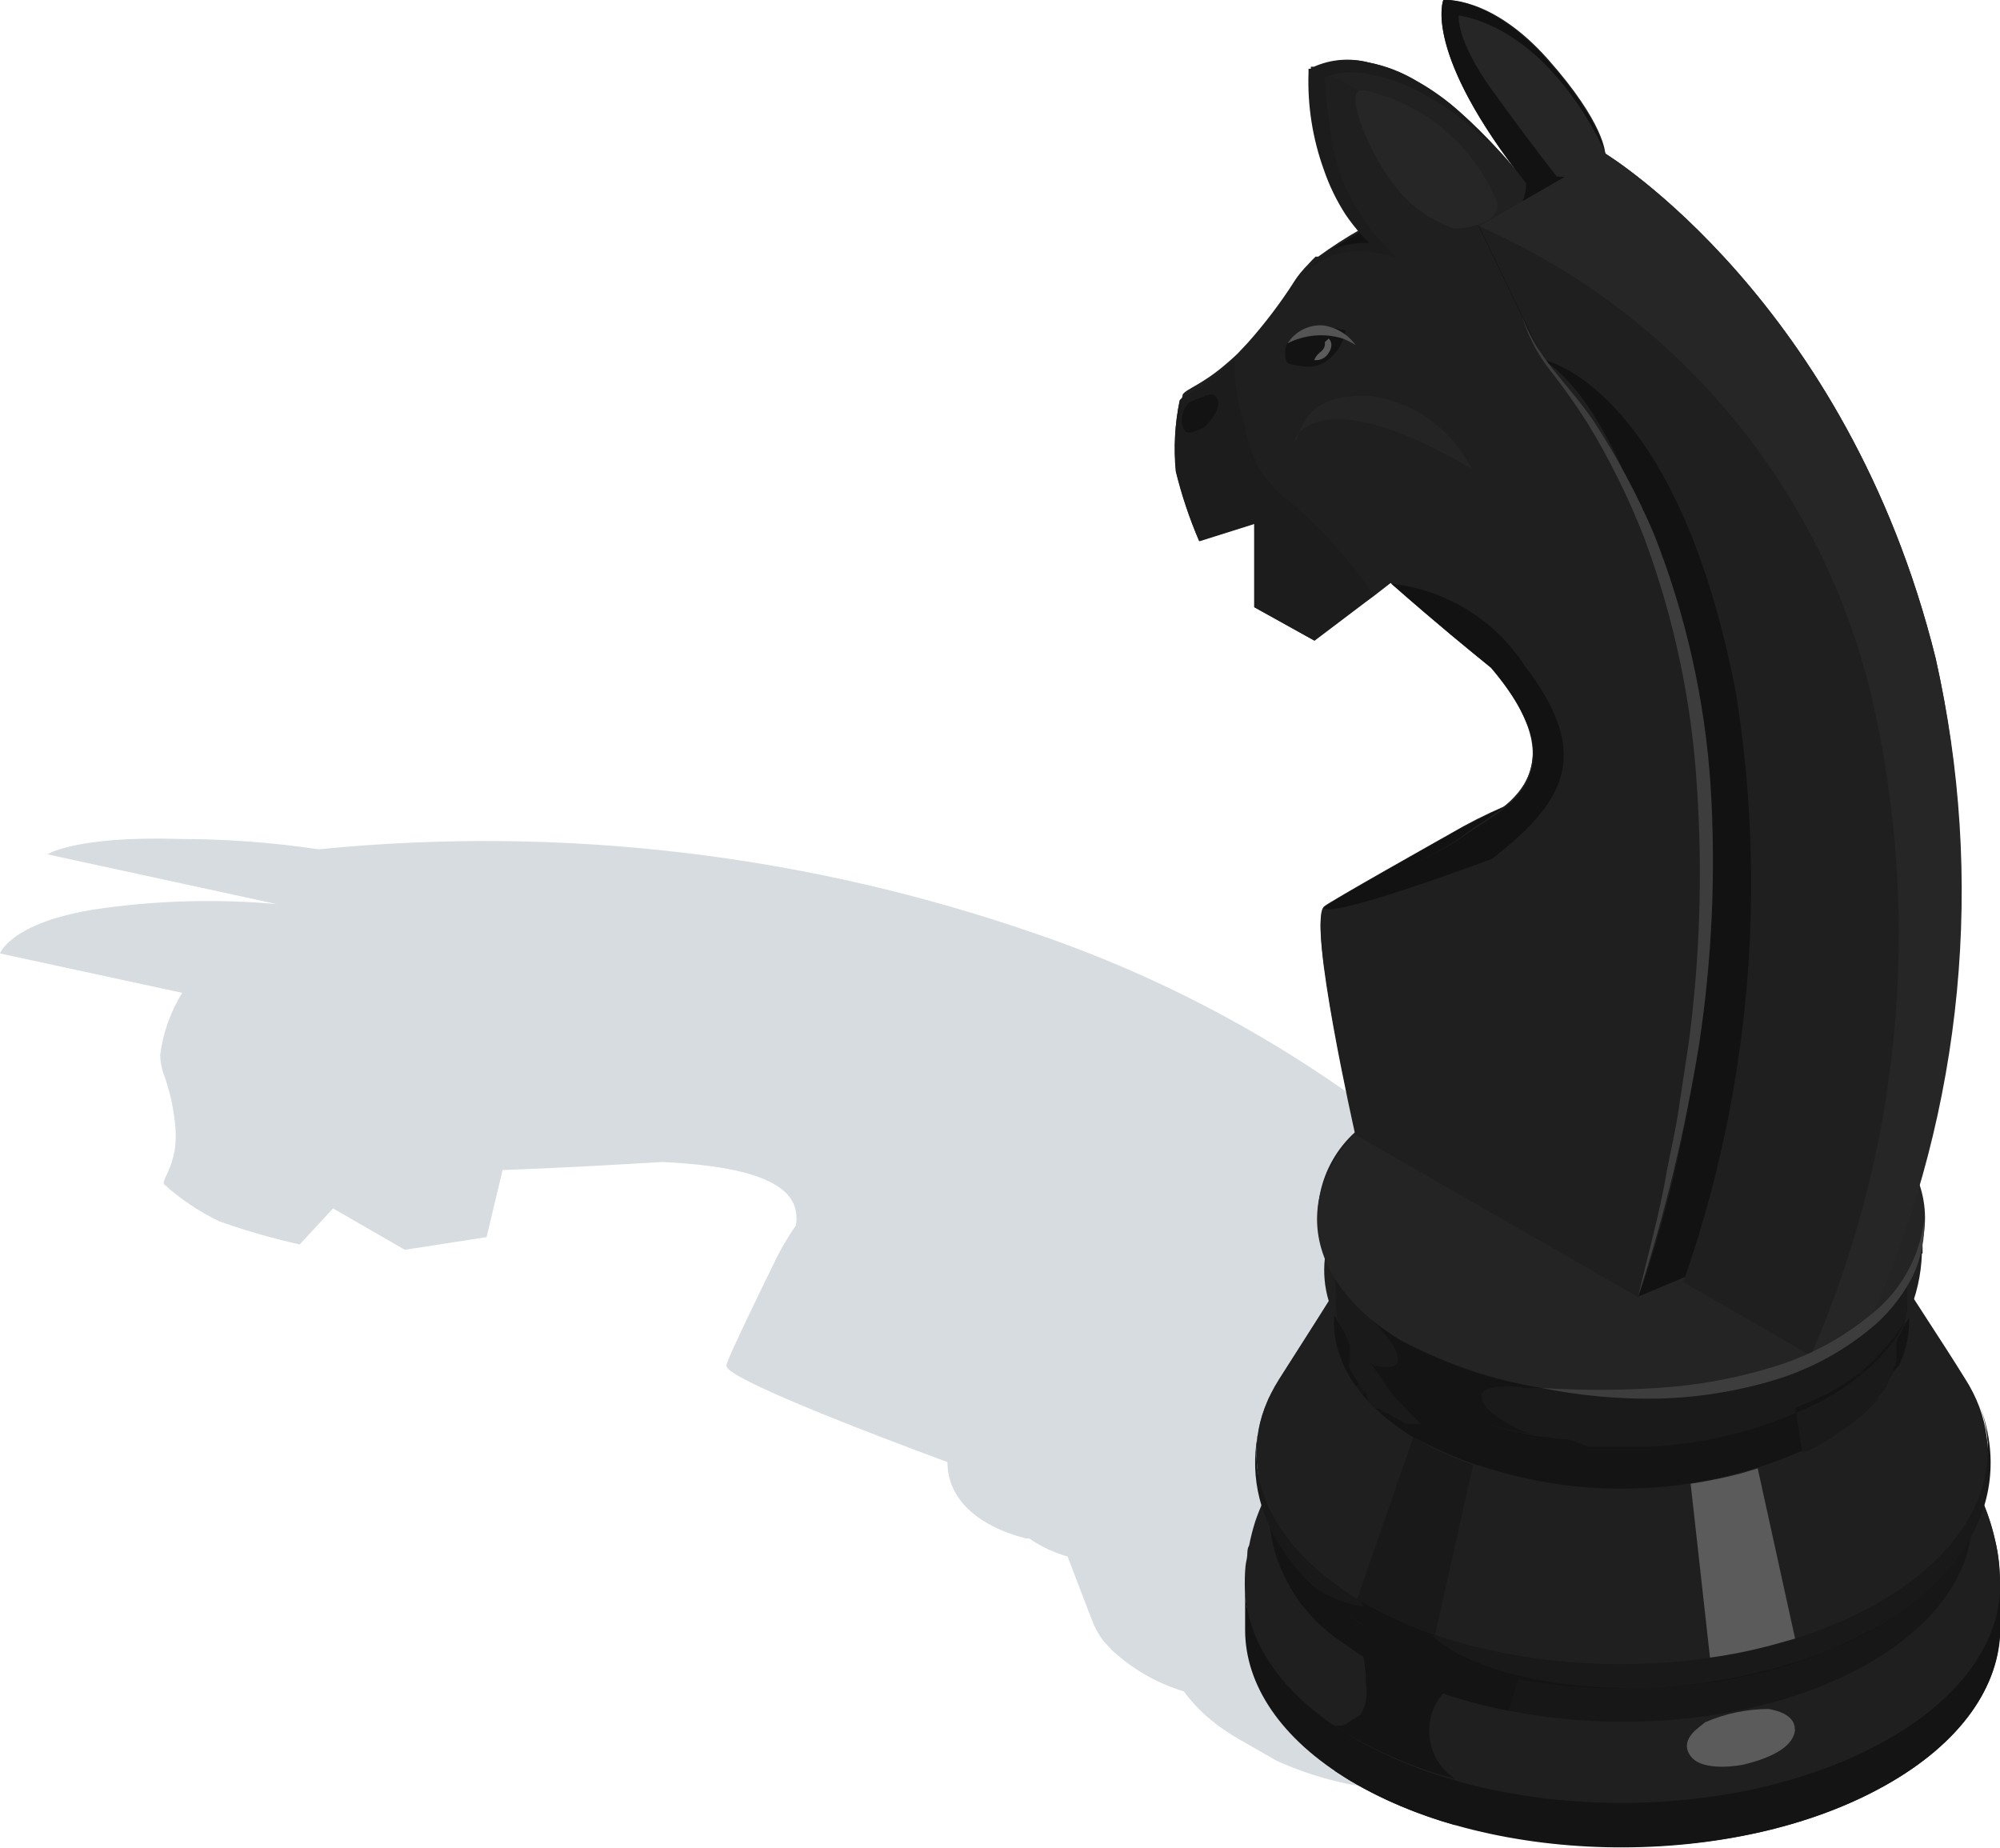
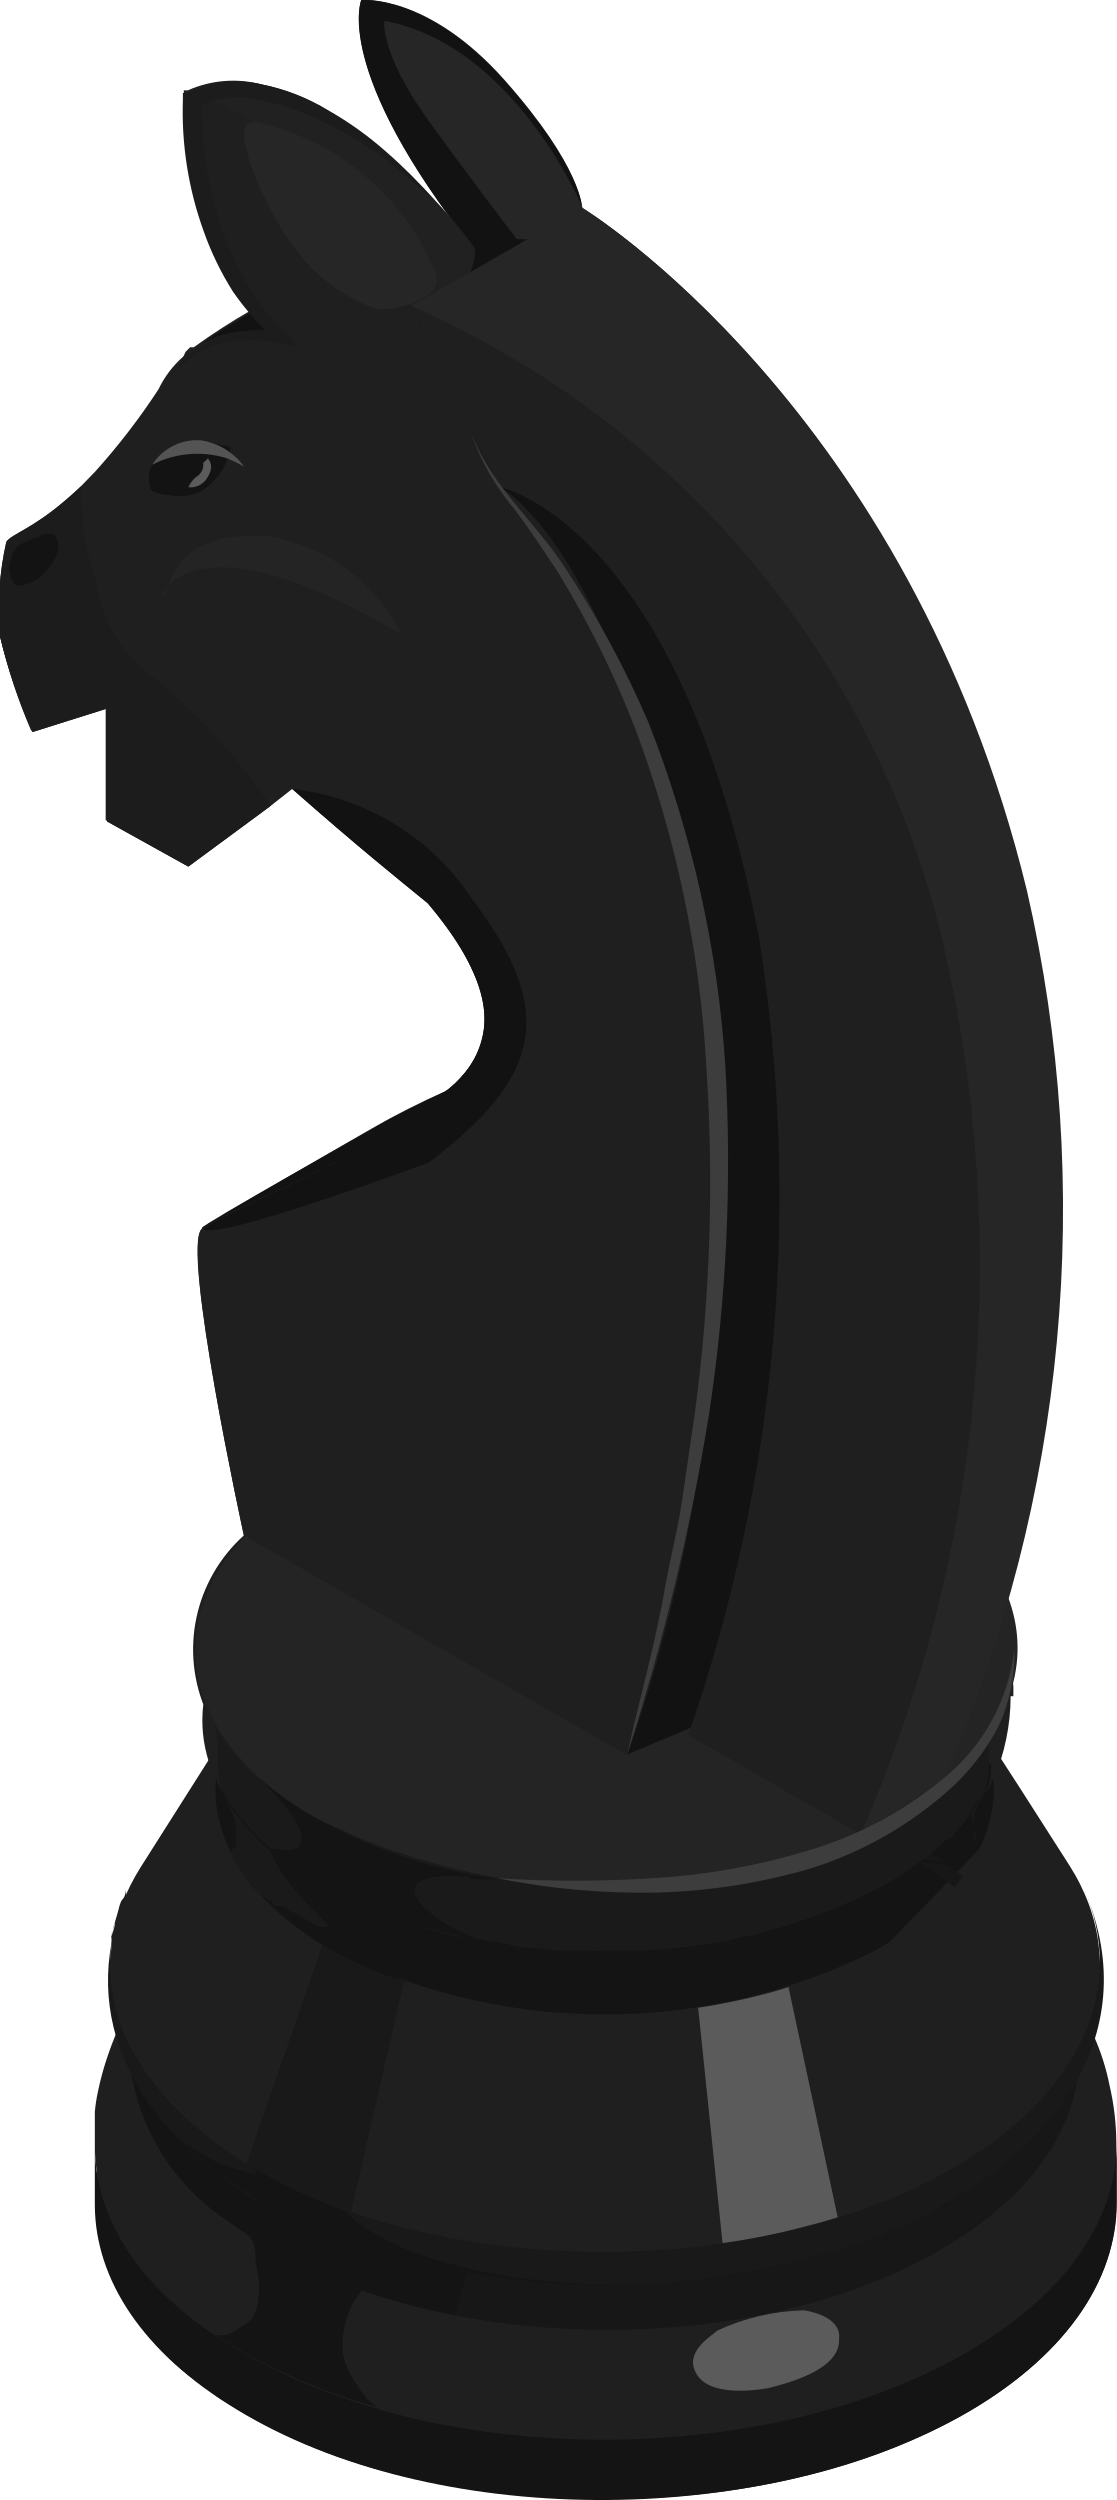
- <svg xmlns="http://www.w3.org/2000/svg" viewBox="0 0 59.93 55.36">
+ <svg xmlns="http://www.w3.org/2000/svg" viewBox="0 0 24.72 55.36">
  <defs>
-     <style>.cls-1{isolation:isolate;}.cls-2{fill:#d7dce0;mix-blend-mode:multiply;}.cls-3{fill:#1f1f1f;}.cls-4{fill:#242424;}.cls-5{fill:#2c2c2c;}.cls-6{fill:#141414;}.cls-7{fill:#171717;}.cls-8{fill:#1a1a1a;}.cls-9{fill:#191919;}.cls-10{fill:#5b5b5b;}.cls-11{fill:#121212;}.cls-12{fill:#212121;}.cls-13{fill:#262626;}.cls-14{fill:#131313;}.cls-15{fill:#545454;}.cls-16{fill:#3d3d3d;}.cls-17{fill:#1c1c1c;}</style>
+     <style>.cls-1{fill:#1f1f1f;}.cls-2{fill:#242424;}.cls-3{fill:#2c2c2c;}.cls-4{fill:#141414;}.cls-5{fill:#171717;}.cls-6{fill:#1a1a1a;}.cls-7{fill:#191919;}.cls-8{fill:#5b5b5b;}.cls-9{fill:#121212;}.cls-10{fill:#212121;}.cls-11{fill:#262626;}.cls-12{fill:#131313;}.cls-13{fill:#545454;}.cls-14{fill:#3d3d3d;}.cls-15{fill:#1c1c1c;}</style>
  </defs>
-   <g class="cls-1">
-     <g id="Capa_2" data-name="Capa 2">
-       <g id="layer">
-         <path class="cls-2" d="M57.4,45.35a9.42,9.42,0,0,0-1.65-1.92l-.83-.81-4.8-4.68a2.35,2.35,0,0,0-.53-.41c-1.42-.71-3.39-.56-4.87-1.27-1.19-.57-2.2-1.9-3.24-2.71A36.86,36.86,0,0,0,31.1,28,50.34,50.34,0,0,0,9.55,25.45a28.41,28.41,0,0,0-4.13-.31c-3.15-.1-4,.46-4,.46l6.87,1.49a23.26,23.26,0,0,0-5.1.11C.34,27.57,0,28.57,0,28.57l5.46,1.18a4.67,4.67,0,0,0-.66,1.86,1.78,1.78,0,0,0,.09.53,6.29,6.29,0,0,1,.36,1.57,3.33,3.33,0,0,1,0,.64v0c-.09.7-.39,1-.34,1.13s0,0,0,0A6.89,6.89,0,0,0,6.58,36.6a20.91,20.91,0,0,0,2.4.69l1-1.08,2.15,1.24,2.45-.38.32-1.34.16-.67c2.4-.09,3.68-.18,4.79-.24,3.67.17,4.12,1.08,4,1.9a7.83,7.83,0,0,0-.69,1.2s-1.45,2.94-1.39,3c-.12.43,6.62,2.89,6.62,2.89h0c0,1.1.89,1.91,2.35,2.29h0l.05,0s0,0,.05,0a3.85,3.85,0,0,0,1.15.54c.25.65.49,1.29.74,1.93a2.14,2.14,0,0,0,.2.4v0a1.44,1.44,0,0,0,.18.25l0,0,.22.24h0l.14.12a5.42,5.42,0,0,0,2,1.1c.08.1.15.2.26.32a4.73,4.73,0,0,0,.45.45l.32.26c.17.12.41.28.6.39l1.15.66a10.22,10.22,0,0,0,5.95.76h.08l.41,0,.17,0,.55-.08.08,0,.45-.08.14,0,.4-.08.16,0,.37-.09.17,0,.38-.1.15,0,.49-.14h0l.48-.15a24.13,24.13,0,0,0,6.26-3C56.64,48.47,58.66,47.5,57.4,45.35Z" />
-         <path class="cls-3" d="M56.45,53.52c2.32-1.29,3.48-3,3.48-4.74V47.44a5.18,5.18,0,0,0-.14-1.26,6.55,6.55,0,0,0-.35-1.1,4.53,4.53,0,0,0,0-2.37s0,.09,0,.14a4.21,4.21,0,0,0-.12-.48s0,.07,0,.11l-.06-.2c0-.08-.06-.17-.1-.26a2.34,2.34,0,0,0-.09-.24,1.72,1.72,0,0,1,.07.21,4.16,4.16,0,0,0-.35-.7c-.36-.58-.73-1.15-1.1-1.72l-.41-.65a5.27,5.27,0,0,0,.23-1.36V37.4a2.11,2.11,0,0,0,0-.25,3,3,0,0,0-.09-1.62A31.26,31.26,0,0,0,58,19.72C55.34,9,48.1,4.6,48.1,4.6s0-.89-1.71-2.82S43.25,0,43.25,0s-.6,1.45,2.18,5.11a8.88,8.88,0,0,0-.6-.68l0,0-.19-.19c-.06-.06-.11-.12-.18-.18a9.9,9.9,0,0,0-.73-.72,7.16,7.16,0,0,0-1.27-.91A4.47,4.47,0,0,0,41,1.87,2.47,2.47,0,0,0,39.37,2l-.09,0v.11a7.78,7.78,0,0,0,.46,2.92,6.14,6.14,0,0,0,.65,1.34,3.66,3.66,0,0,0,.38.5,13.07,13.07,0,0,0-1.27.82l-.08,0-.1.1,0,0-.13.14a3.52,3.52,0,0,0-.43.54,14.87,14.87,0,0,1-1.36,1.79h0l-.31.33h0c-.11.11-.22.2-.32.29l0,0h0c-.76.66-1.21.76-1.33.94l0,0a7.06,7.06,0,0,0-.12,2.06,13.31,13.31,0,0,0,.7,2.09l1.65-.52v2.5l1.8,1L40.9,18l.27-.2.49-.38c1.15,1,1.9,1.63,2.51,2.13l.5.4a6.08,6.08,0,0,1,1.09,1.75,2,2,0,0,1-.7,2.47,14.52,14.52,0,0,0-1.6.81s-3.72,2.09-3.78,2.18h0c-.51.37.93,6.76.93,6.76h0a3.4,3.4,0,0,0-.82,3.93,1.89,1.89,0,0,1-.09-.21.18.18,0,0,1,0,.06A3.2,3.2,0,0,0,39.82,39h0l-1.5,2.36A6.77,6.77,0,0,0,38,42s0-.11.06-.16S38,42,38,42s-.09.24-.13.36a2.19,2.19,0,0,0-.1.34,1.27,1.27,0,0,1,.06-.18c0,.1-.06.21-.08.31s0-.09,0-.13,0,.16,0,.23,0,.12,0,.18a4.47,4.47,0,0,0,.12,2l-.19.5a6.62,6.62,0,0,0-.18.71c0,.14-.06.32-.08.45s0,.52-.05.75v1.33A5.27,5.27,0,0,0,40,53v0l.47.3a12.46,12.46,0,0,0,1.64.8c.19.08.39.14.58.21s.6.23.92.32v0C47.74,55.85,52.91,55.5,56.45,53.52Z" />
-         <path class="cls-4" d="M52.82,46.88a11.94,11.94,0,0,0,1.94-1,5.29,5.29,0,0,0,1.65-1.41H55Z" />
-         <path class="cls-5" d="M54.79,40.64l-.13-.1h0Z" />
-         <path class="cls-4" d="M54.34,45.73l-1.52,1.15-1.8-1V43.34l-1.65.53a13.31,13.31,0,0,1-.7-2.09,7,7,0,0,1,.12-2.06l0,0a8.65,8.65,0,0,1,2-1.59h0a6.36,6.36,0,0,1-.64.63l0,0h0c-.23.43.29,2,1.5,4.14A6.78,6.78,0,0,0,54.34,45.73Z" />
-         <path class="cls-6" d="M39.69,41.64,39.82,39,43,41.16l14.2-2.1.35,1.18s-5.1,5.44-5.59,5.45-6.16-.12-7-.2S39.69,41.64,39.69,41.64Z" />
-         <path class="cls-3" d="M37.3,47.51c0-.23,0-.53.05-.75s0-.31.08-.45a6.62,6.62,0,0,1,.18-.71c.08-.24.16-.42.24-.62a8.13,8.13,0,0,1,1.44-2.26c-2,2.25-1.44,5.07,1.75,7,4,2.42,10.65,2.48,14.83.15C59.31,47.94,60,45,57.92,42.67h0a9.21,9.21,0,0,1,.79,1,7.22,7.22,0,0,1,.64,1.18,6.58,6.58,0,0,1,.43,1.29,5.18,5.18,0,0,1,.14,1.26c0,1.73-1.16,3.45-3.48,4.74-4.5,2.52-11.66,2.45-16-.16C38.35,50.76,37.31,49.13,37.3,47.51Z" />
-         <path class="cls-7" d="M56.18,41.27l-.7-.12A14.85,14.85,0,0,0,42,41c-3.8,2.12-3.92,5.61-.28,7.8A14.85,14.85,0,0,0,55.2,49c3.79-2.12,3.92-5.61.28-7.8l.7.12c4,2.42,3.87,6.26-.31,8.59S45.05,52.13,41,49.71s-3.87-6.26.31-8.59S52.17,38.86,56.18,41.27Z" />
-         <path class="cls-6" d="M41.74,48.81l-.22-.13L41,48.34a4.36,4.36,0,0,1-1.94-3.09l-1,.54a4.85,4.85,0,0,0,2.14,3.41l.53.37.24.14a13.14,13.14,0,0,0,4.24,1.55l.3-1A11.86,11.86,0,0,1,41.74,48.81Z" />
-         <path class="cls-3" d="M38.32,41.34c.73-1.14,1.46-2.29,2.18-3.44-1.1,1.74-.48,3.76,1.87,5.18a13.43,13.43,0,0,0,12.19.13c2.55-1.43,3.27-3.55,2.11-5.35,0,.06.08.12.11.17l.44.69.55.85c.37.57.74,1.14,1.1,1.72,1.48,2.29.57,5-2.68,6.79-4.37,2.44-11.3,2.37-15.49-.15C37.7,46.12,36.92,43.55,38.32,41.34Z" />
-         <path class="cls-3" d="M40,39.46c-.05-.1-.09-.2-.13-.3l0-.1a3,3,0,0,1-.15-1.3c0-.07,0-.08,0-.12s.08.21.12.31c.21.36,0,1.06.21,1.51Z" />
-         <path class="cls-3" d="M57.59,37.56a5,5,0,0,1-.42,1.85c.2-.43,0-1.1.17-1.47l.15-.36a2.32,2.32,0,0,0,.12-.68,1.87,1.87,0,0,0,0,.45v.21Z" />
-         <path class="cls-8" d="M56.83,40.79a.61.61,0,0,1,0-.12.14.14,0,0,0,0-.06v0a1.22,1.22,0,0,1,0-.27v0a.64.64,0,0,1,0-.07v0l0-.08c.05-.1.13-.25.27-.54l0,0v0h0l0-.08-.12.23c-.06.11-.13.21-.2.32l-.07.1-.17.22-.1.11-.18.2-.12.11c-.06.07-.14.13-.21.2a7.63,7.63,0,0,1-1.25.87,12.67,12.67,0,0,1-5.27,1.42H48l-.35,0H47.6L47,43.13l-.16,0-.6-.08-.11,0-.59-.11-.15,0-.56-.14-.17,0-.48-.15-.07,0-.1,0-.53-.2-.06,0-.08,0-.45-.2-.13-.07h0c-.18-.09-.35-.19-.52-.29a3.28,3.28,0,0,1-.31-.2l0,0-.05,0-.2-.15h0a.27.27,0,0,1-.08-.07,1.84,1.84,0,0,1-.22-.17l0,0L41,40.73l-.06-.06-.16-.17-.07-.07-.15-.18-.05-.06a4.11,4.11,0,0,1-.34-.51,1.51,1.51,0,0,1-.11-.22l.06.13v0a4.15,4.15,0,0,1,.33.74s0,.06,0,.1v0a.62.62,0,0,1,0,.13.45.45,0,0,1,0,.16s0,0,0,.05h0l0,.06a.41.41,0,0,1-.05.09c.05.11.12.22.18.33h0a3.9,3.9,0,0,0,.36.5l0,0h0L41,42l0,0,0,0,0,0,.1.1.06,0,0,.05h0l0,0,0,0,.07.06,0,0,0,0,.07,0,0,0,0,0,.05,0,0,0,.06.05.13.09.05,0,0,0,0,0,0,0h0l.23.14.32.18h0l0,0h0l0,0h.06l.07,0,.06,0,0,0,0,0,.05,0,0,0h0l.06,0,.05,0,0,0,0,0h0l.08,0,0,0h.05l.07,0,.05,0h0l0,0,.05,0,.08,0H44l0,0,.06,0h0l.07,0,.06,0h.09l.09,0h.12l.07,0,.11,0,.07,0,.05,0h.13l.09,0h.09l.07,0h.1l.1,0,.09,0h.35l.1,0H46l.09,0,.16,0h.2l.12,0,.13,0h3l.37,0h.08l.15,0,.38,0h.07a13.84,13.84,0,0,0,1.48-.31h0l.06,0,.54-.16.06,0h0l.1,0,.25-.1.13,0,.07,0,.07,0h0l.12,0,.14-.06L54,43.5l.06,0,.07,0,0,0h0l0,0,.36-.18L55,43h0l.07-.05.29-.2.12-.09a1.73,1.73,0,0,0,.21-.17l.13-.1.17-.16,0,0h0l0,0,.08-.09.14-.14.06-.07,0-.07a1,1,0,0,0,.13-.16l.06-.08,0,0,.12-.19v0h0l0,0v0l0,0,0,0c0-.08.09-.17.13-.25a.13.13,0,0,0,0-.07v0Z" />
-         <path class="cls-3" d="M40.13,39.68a1.51,1.51,0,0,1-.11-.22l0-.06a1.47,1.47,0,0,1,0-.62,1.16,1.16,0,0,0,0-.61l0,.06c.17.47,0,1,.17,1.45Z" />
-         <path class="cls-3" d="M39.93,38.17a1.05,1.05,0,0,1,0,.61,1.18,1.18,0,0,0,.05.68c-.22-.45,0-1.15-.21-1.51l.12.22Z" />
-         <path class="cls-3" d="M40,39.46c-.22-.45,0-1.15-.21-1.51l.12.22,0,0c.13.41-.13.84.07,1.24Z" />
-         <path class="cls-3" d="M57.17,39.41a1.31,1.31,0,0,0,0-.68,1.29,1.29,0,0,1,0-.61,2.39,2.39,0,0,0,.12-.22c-.2.36,0,1.06-.19,1.51Z" />
-         <path class="cls-3" d="M57.05,39.64c.21-.45,0-1.16.19-1.52l0,.05c-.12.41.14.84,0,1.24l-.12.23Z" />
-         <path class="cls-6" d="M37.31,48.84V47.51c0,1.62,1.05,3.25,3.15,4.51,4.33,2.61,11.49,2.68,16,.16,2.32-1.29,3.49-3,3.48-4.74v1.34c0,1.72-1.16,3.45-3.48,4.74-4.51,2.51-11.67,2.44-16-.16C38.36,52.1,37.31,50.47,37.31,48.84Z" />
-         <path class="cls-9" d="M40.86,48.71C38,46.9,36.92,44.4,38.05,41.84c-1,2.09-.13,4.42,2.65,6.09,4.19,2.52,11.12,2.59,15.49.15,3-1.68,4-4.12,3-6.3,1.38,3.1-.4,6.09-4.65,7.8a17.4,17.4,0,0,1-11.76,0,11.93,11.93,0,0,1-1.88-.9Z" />
-         <path class="cls-8" d="M40.13,39.68c-.21-.44,0-1.15-.2-1.51a5.71,5.71,0,0,0,2.09,2,14.18,14.18,0,0,0,12.86.13,5.82,5.82,0,0,0,2.36-2.19c-.19.36,0,1.07-.19,1.52a5.78,5.78,0,0,1-2.3,2.13,13.84,13.84,0,0,1-12.58-.13A5.44,5.44,0,0,1,40.13,39.68Z" />
-         <path class="cls-6" d="M40.45,52a5,5,0,0,1-.45-.29l.21,0a.63.63,0,0,0,.23-.12c.1-.09.24-.12.33-.22a1.24,1.24,0,0,0,.15-.35,1.81,1.81,0,0,0,0-.66,1.19,1.19,0,0,0,0-.26v0c-.05-.2,0-.43-.15-.59l.31.19a11.7,11.7,0,0,0,2.32,1s-.08,0-.12,0a1.72,1.72,0,0,0,.09,2.42l.23.19A13.19,13.19,0,0,1,40.45,52Z" />
-         <path class="cls-10" d="M53.79,51.83q-.07.69-1.56,1.05s-1.22.25-1.58-.27.34-.89.44-1A4.79,4.79,0,0,1,53,51.21c.74.13.79.48.78.62Z" />
-         <path class="cls-9" d="M40.67,47.91l1.68-4.84h0a10.11,10.11,0,0,0,1.79.83L43,49a12.18,12.18,0,0,1-2.28-1l0,0Z" />
-         <path class="cls-10" d="M52.67,44l-.5.15a14.41,14.41,0,0,1-1.51.31l.58,5.21a15,15,0,0,0,1.91-.39l.64-.18Z" />
-         <path class="cls-6" d="M46.25,43.31c0,.08-.41.21-1.22.22L44,43.59s0,.07,0,.09.22.18.32.24l0,0a9.6,9.6,0,0,1-1.92-.87l-.24-.15.27.07c.27.12.27.12.46.1-.39-.58-1-1-1.36-1.56s-.32-.56-.31-.6a6.31,6.31,0,0,0,1,.7A10.91,10.91,0,0,0,45.89,43l.17.09s.22.13.19.23Z" />
-         <path class="cls-6" d="M40,53.06V51.72l.47.3a12.77,12.77,0,0,0,3.13,1.33v1.34a13.42,13.42,0,0,1-3.14-1.33l-.47-.3Z" />
-         <path class="cls-6" d="M56,48.87a11.93,11.93,0,0,1-1.53.71,17.43,17.43,0,0,1-11.75,0l-.62-.25a12,12,0,0,1-1.26-.65l-.48-.31a8.37,8.37,0,0,1-.89-.7l-.32-.31L39,47.25l.06.06a3.66,3.66,0,0,0,1.8.84L40.8,48A12.9,12.9,0,0,0,43,49l-.09,0c1.76,1.75,8.87,2.69,14-.63l-.49.31-.33.2Z" />
-         <path class="cls-6" d="M45.62,41.56c-1.16-.09-1.51.15-1,.7a3.51,3.51,0,0,0,1.31.72,10.91,10.91,0,0,1-3.72-1.34,6.31,6.31,0,0,1-1-.7l.07,0c.93.17.57-.48.37-.77a9.09,9.09,0,0,0-.74-.84,7.24,7.24,0,0,0,1.12.83,11.57,11.57,0,0,0,4.23,1.43l-.62,0Z" />
-         <path class="cls-4" d="M55.15,32.85h0c3.48,2.1,3.36,5.43-.27,7.46A14.18,14.18,0,0,1,42,40.18c-3.48-2.1-3.36-5.43.26-7.46a14.2,14.2,0,0,1,12.87.13Z" />
-         <path class="cls-11" d="M52.87,36.69a36.12,36.12,0,0,0,1.57-17.64C52.73,9.85,50,8.62,50,8.62l-1.93-4s0-.89-1.71-2.82S43.25,0,43.25,0s-.65,1.54,2.48,5.5a2.24,2.24,0,0,0-2.14-.12c-.37.19-4,2.11-4.39,2.65-.59.92-.44,1.14-.12,1.11a.31.31,0,0,0-.23.18c-.14.34.47,1.59.52,2.14a13.31,13.31,0,0,0,.7,2.09l1.29-.08V16l2,2,2-2c1.48,1.3,2.33,1.22,3,1.8,2.83,3.37.15,4.32-.78,5S44,24.65,43.46,25c0,0-3.78,2.12-3.78,2.19.28,1.47,9.41,11.66,9.41,11.66l1.37-.57ZM40,8.82a1.36,1.36,0,0,1-.66.25C39.78,8.94,40.24,8.65,40,8.82Z" />
-         <path class="cls-12" d="M39.47,2.18s1.19-.8,3.2.47A11.19,11.19,0,0,1,45.73,5.5a1.27,1.27,0,0,1-1.41,1.28C42.85,6.83,39.47,2.18,39.47,2.18Z" />
-         <path class="cls-3" d="M49.09,38.87,40.61,34s-1.44-6.39-.93-6.76S43,25.72,43.89,25s3.62-1.66.78-5c-.71-.58-1.53-1.24-3-2.53l-.49.38-.27.2-1.52,1.15-1.8-1v-2.5l-1.65.52a13.31,13.31,0,0,1-.7-2.09A7.06,7.06,0,0,1,35.35,12l0,0c.12-.18.57-.28,1.33-.94h0l0,0c.1-.09.21-.18.32-.29h0l.31-.33h0a14.87,14.87,0,0,0,1.36-1.79,2.27,2.27,0,0,1,3-1.08c-.63-.39-2.1-1.67-2.2-5.36,0,0,1.06-.05,2.78,1.89a14.14,14.14,0,0,1,2.07,2.71l1.93,4S49,12,50.66,21.23A36.12,36.12,0,0,1,49.09,38.87Z" />
-         <path class="cls-11" d="M44.7,25.74s-4.74,1.77-5,1.47c.5-.38,3.28-1.49,4.21-2.19s3.62-1.66.78-5c-.71-.58-1.53-1.24-3-2.53a5.48,5.48,0,0,1,4,2.46C47.54,22.4,47.18,23.84,44.7,25.74Z" />
-         <path class="cls-13" d="M58,19.72C55.34,9,48.1,4.6,48.1,4.6L44.32,6.78a18.39,18.39,0,0,1,9.55,12.79,76.87,76.87,0,0,1,.39,21l1.86-1.19A31.52,31.52,0,0,0,58,19.72Z" />
-         <path class="cls-3" d="M56.09,20.91A20.59,20.59,0,0,0,44.32,6.78l1.93,4s4,.76,5.77,10a36.09,36.09,0,0,1-1.58,17.64l3.82,2.2A31.52,31.52,0,0,0,56.09,20.91Z" />
-         <path class="cls-14" d="M39.8,9.83c-.66.1-1.43.15-1.27.94,0,.15.23.17.55.21a1.06,1.06,0,0,0,.54-.08,1.4,1.4,0,0,0,.7-1l-.52-.11Z" />
-         <path class="cls-10" d="M39.81,10.15l-.11.1v.08c0,.08-.07.18-.16.24a.57.57,0,0,0-.16.22h0a.44.44,0,0,0,.43-.21c.19-.29,0-.44,0-.44Z" />
-         <path class="cls-15" d="M39.64,9.75a1.17,1.17,0,0,0-1.06.54,2.2,2.2,0,0,1,1.64-.15,2,2,0,0,1,.4.2A1.44,1.44,0,0,0,39.64,9.75Z" />
-         <path class="cls-16" d="M57.66,36.52a3.64,3.64,0,0,1-.34,1.71,5,5,0,0,1-1.08,1.42,8.31,8.31,0,0,1-3.09,1.71,13.24,13.24,0,0,1-3.48.55,16.22,16.22,0,0,1-3.48-.32,26.79,26.79,0,0,0,3.47,0A14.83,14.83,0,0,0,53,41a8.44,8.44,0,0,0,3-1.56A4.24,4.24,0,0,0,57.66,36.52Z" />
-         <path class="cls-4" d="M44.1,14.05a4,4,0,0,0-3-2.18C39,11.75,39,13,38.82,13.21S39.2,11.15,44.1,14.05Z" />
-         <path class="cls-17" d="M44.85,4.45c-.4-.33-.79-.66-1.2-1a8.67,8.67,0,0,0-1.3-.79A5,5,0,0,0,41,2.22a2.27,2.27,0,0,0-1.38.13l.09-.15a8.42,8.42,0,0,0,.11,1.4A8.24,8.24,0,0,0,40.09,5a6.18,6.18,0,0,0,.59,1.28,5.74,5.74,0,0,0,.85,1.11l.31.32-.42-.1a2.76,2.76,0,0,0-1.34,0A2.05,2.05,0,0,0,39,8.35a2,2,0,0,1,.45-.55A2,2,0,0,1,40,7.44a2.71,2.71,0,0,1,1.44-.11l-.12.22a5.74,5.74,0,0,1-1-1.12,6.14,6.14,0,0,1-.65-1.34,7.78,7.78,0,0,1-.46-2.92V2.06l.09,0A2.47,2.47,0,0,1,41,1.87a4.47,4.47,0,0,1,1.47.58,7.16,7.16,0,0,1,1.27.91A11.32,11.32,0,0,1,44.85,4.45Z" />
-         <path class="cls-13" d="M44.77,5.86a5.57,5.57,0,0,0-3.88-3.15c-.71-.18.1,1.8.82,2.75a3.83,3.83,0,0,0,1.86,1.39C43.81,6.88,45.28,6.66,44.77,5.86Z" />
-         <path class="cls-13" d="M43.71.46s-.1.71,1,2.24,1.94,2.59,1.94,2.59a3,3,0,0,0,1.09-.12,1.1,1.1,0,0,0,.37-.57S46.61,1,43.71.46Z" />
-         <path class="cls-16" d="M45.59,9.42C46,10.68,47,11.51,47.74,12.6A21.67,21.67,0,0,1,49.56,16a25,25,0,0,1,1.7,7.57,36.53,36.53,0,0,1-.35,7.75,50.87,50.87,0,0,1-1.82,7.52c.29-1.26.65-2.5.86-3.77.12-.63.27-1.25.36-1.89l.29-1.91a38.58,38.58,0,0,0,.25-7.67,25.88,25.88,0,0,0-1.58-7.48,21.56,21.56,0,0,0-1.7-3.44,18.6,18.6,0,0,0-1.11-1.57A4.91,4.91,0,0,1,45.59,9.42Z" />
-         <path class="cls-17" d="M41.17,17.84l-.27.2-1.52,1.15-1.8-1v-2.5l-1.65.52a13.31,13.31,0,0,1-.7-2.09A7.06,7.06,0,0,1,35.35,12l0,0c.12-.18.57-.28,1.33-.94h0l0,0c.1-.09.21-.18.32-.29a5.58,5.58,0,0,0,.32,2.05,3.34,3.34,0,0,0,1.44,2.3A14.33,14.33,0,0,1,41.17,17.84Z" />
-         <path class="cls-14" d="M36.09,11.88a2.65,2.65,0,0,0-.45.18.71.71,0,0,0-.22.44.52.52,0,0,0,.1.43.28.28,0,0,0,.26,0,.78.78,0,0,0,.32-.15c.29-.27.48-.61.38-.82s-.22-.13-.39-.1Z" />
-       </g>
+   <g id="Capa_2" data-name="Capa 2">
+     <g id="layer">
+       <path class="cls-1" d="M21.24,53.52c2.32-1.29,3.49-3,3.48-4.74V47.44a5.72,5.72,0,0,0-.15-1.26,5.11,5.11,0,0,0-.35-1.1,4.53,4.53,0,0,0,0-2.37.66.66,0,0,1,0,.14,2.77,2.77,0,0,0-.11-.48s0,.07,0,.11l-.06-.2c0-.08-.07-.17-.1-.26a2.44,2.44,0,0,0-.1-.24A1.8,1.8,0,0,1,24,42a5.08,5.08,0,0,0-.35-.7l-1.1-1.72-.42-.65a4.87,4.87,0,0,0,.23-1.36V37.4a2.13,2.13,0,0,0,0-.25,3.19,3.19,0,0,0-.09-1.62,31.28,31.28,0,0,0,.42-15.81C20.13,9,12.89,4.6,12.89,4.6s0-.89-1.71-2.82S8,0,8,0s-.59,1.45,2.19,5.11c-.15-.18-.35-.41-.6-.68v0c-.05-.07-.12-.12-.18-.19l-.19-.18a9.78,9.78,0,0,0-.72-.72,7.55,7.55,0,0,0-1.27-.91A4.53,4.53,0,0,0,5.8,1.87,2.47,2.47,0,0,0,4.16,2l-.09,0v.11a7.78,7.78,0,0,0,.46,2.92,6.63,6.63,0,0,0,.65,1.34,4.7,4.7,0,0,0,.38.5,14.44,14.44,0,0,0-1.27.82l-.08,0-.1.1,0,0A1.49,1.49,0,0,0,4,8.08a3.54,3.54,0,0,0-.44.54,14.87,14.87,0,0,1-1.36,1.79h0l-.32.33h0c-.11.11-.22.2-.32.29s0,0,0,0h0c-.76.66-1.21.76-1.33.94l0,0A6.75,6.75,0,0,0,0,14.09a12.51,12.51,0,0,0,.69,2.09l1.65-.52v2.5l1.8,1L5.69,18l.27-.2.49-.38c1.16,1,1.91,1.63,2.52,2.13l.5.4a6.56,6.56,0,0,1,1.09,1.75,2,2,0,0,1-.71,2.47,16.73,16.73,0,0,0-1.6.81S4.53,27.11,4.48,27.2h0C4,27.58,5.4,34,5.4,34h0a3.4,3.4,0,0,0-.82,3.93L4.5,37.7v.06A3,3,0,0,0,4.62,39h0l-1.5,2.36a4.06,4.06,0,0,0-.33.66s0-.11,0-.16,0,.12-.07.19-.09.24-.13.36l-.1.34a1.27,1.27,0,0,0,.06-.18c0,.1-.06.21-.08.31s0-.09,0-.13a2.23,2.23,0,0,0,0,.23l0,.18a4.47,4.47,0,0,0,.13,2,4,4,0,0,0-.19.5,6.46,6.46,0,0,0-.19.71,3.79,3.79,0,0,0-.07.45c0,.22,0,.52,0,.75v1.33A5.28,5.28,0,0,0,4.78,53v0l.47.3a11.87,11.87,0,0,0,1.64.8c.19.08.39.14.58.21s.6.23.91.32v0C12.54,55.85,17.7,55.5,21.24,53.52Z" />
+       <path class="cls-2" d="M17.61,46.88a11.73,11.73,0,0,0,1.95-1,5.45,5.45,0,0,0,1.65-1.41H19.83Z" />
+       <path class="cls-3" d="M19.59,40.64l-.13-.1h0Z" />
+       <path class="cls-2" d="M19.13,45.73l-1.52,1.15-1.79-1V43.34l-1.65.53a12.32,12.32,0,0,1-.7-2.09,6.73,6.73,0,0,1,.11-2.06l0,0a8.66,8.66,0,0,1,2-1.59h0a5.41,5.41,0,0,1-.64.63s0,0,0,0h0c-.23.43.3,2,1.5,4.14A6.78,6.78,0,0,0,19.13,45.73Z" />
+       <path class="cls-4" d="M4.48,41.64,4.62,39l3.14,2.18L22,39.06l.35,1.18s-5.1,5.44-5.59,5.45-6.16-.12-7-.2S4.48,41.64,4.48,41.64Z" />
+       <path class="cls-1" d="M2.1,47.51c0-.23,0-.53,0-.75a3.79,3.79,0,0,1,.07-.45,6.46,6.46,0,0,1,.19-.71c.08-.24.15-.42.23-.62a8.67,8.67,0,0,1,1.44-2.26c-2,2.25-1.43,5.07,1.75,7,4,2.42,10.65,2.48,14.83.15,3.44-1.92,4.15-4.86,2.05-7.19h0a8.16,8.16,0,0,1,.79,1,8.75,8.75,0,0,1,.65,1.18,7.48,7.48,0,0,1,.42,1.29,5.72,5.72,0,0,1,.15,1.26c0,1.73-1.16,3.45-3.48,4.74-4.51,2.52-11.67,2.45-16-.16C3.15,50.76,2.1,49.13,2.1,47.51Z" />
+       <path class="cls-5" d="M21,41.27l-.7-.12A14.85,14.85,0,0,0,6.81,41c-3.79,2.12-3.92,5.61-.28,7.8A14.85,14.85,0,0,0,20,49c3.79-2.12,3.92-5.61.28-7.8l.7.12c4,2.42,3.87,6.26-.31,8.59S9.84,52.13,5.83,49.71,2,43.45,6.14,41.12,17,38.86,21,41.27Z" />
+       <path class="cls-4" d="M6.53,48.81l-.21-.13-.49-.34a4.39,4.39,0,0,1-1.94-3.09l-1,.54A4.87,4.87,0,0,0,5.07,49.2l.53.37.23.14a13.14,13.14,0,0,0,4.24,1.55l.31-1A11.92,11.92,0,0,1,6.53,48.81Z" />
+       <path class="cls-1" d="M3.12,41.34,5.3,37.9c-1.1,1.74-.49,3.76,1.87,5.18a13.41,13.41,0,0,0,12.18.13c2.56-1.43,3.28-3.55,2.12-5.35,0,.06.07.12.11.17.14.23.29.46.44.69l.55.85,1.1,1.72c1.47,2.29.56,5-2.69,6.79-4.36,2.44-11.3,2.37-15.49-.15C2.5,46.12,1.72,43.55,3.12,41.34Z" />
+       <path class="cls-1" d="M4.81,39.46c0-.1-.09-.2-.13-.3l0-.1a3,3,0,0,1-.14-1.3c0-.07,0-.08,0-.12s.08.21.13.31c.2.36,0,1.06.2,1.51Z" />
+       <path class="cls-1" d="M22.38,37.56A4.76,4.76,0,0,1,22,39.41c.21-.43,0-1.1.17-1.47l.15-.36a2.32,2.32,0,0,0,.12-.68,1.87,1.87,0,0,0,0,.45v.21Z" />
+       <path class="cls-6" d="M21.62,40.79l-.05-.12s0,0,0-.06v0a.83.83,0,0,1,0-.27v0a.14.14,0,0,1,0-.07v0a.41.41,0,0,1,0-.08c0-.1.12-.25.27-.54v0h0l0-.08a2.4,2.4,0,0,1-.11.23,2.92,2.92,0,0,1-.21.32l-.07.1-.17.22-.1.11a1.62,1.62,0,0,1-.18.2L21,40.7l-.22.2a7.23,7.23,0,0,1-1.25.87,12.63,12.63,0,0,1-5.27,1.42H12.83l-.34,0H12.4l-.65-.06-.16,0L11,43l-.11,0-.58-.11-.16,0-.56-.14-.16,0-.49-.15-.06,0-.11,0-.53-.2-.06,0-.07,0L7.63,42l-.13-.07h0L7,41.64a3.28,3.28,0,0,1-.31-.2l0,0-.05,0-.21-.15h0l-.09-.07L6.05,41,6,41l-.24-.22-.06-.06-.16-.17-.07-.07-.14-.18-.05-.06a3.23,3.23,0,0,1-.34-.51,1.55,1.55,0,0,1-.12-.22.54.54,0,0,0,.07.13v0a4.42,4.42,0,0,1,.34.74s0,.06,0,.1v.15a.94.94,0,0,1,0,.16l0,.05h0l0,.06L5.08,41c.06.11.12.22.19.33h0a3.9,3.9,0,0,0,.36.5l0,0h0L5.8,42l0,0,0,0,.05,0,.11.1.06,0a.12.12,0,0,0,0,.05h0l0,0,0,0,.07.06,0,0,0,0,.07,0,0,0,.05,0,.06,0,0,0,.07.05.12.09.05,0,0,0,0,0,0,0h0l.24.14.31.18h0l0,0h0l0,0h.06l.07,0,.06,0,0,0,0,0,.06,0,0,0H8l.06,0,.05,0,0,0,0,0h.06l.08,0,.05,0h.05l.06,0,.05,0h0l0,0,0,0,.09,0h.06l.06,0,0,0h0l.08,0,.05,0h.1l.09,0h.12l.06,0,.11,0,.07,0,0,0h.13l.09,0h.09l.08,0h.09l.1,0,.1,0h.35l.09,0h.07l.1,0,.15,0h.2l.12,0,.14,0h3l.36,0H15l.15,0,.38,0h.08a14.38,14.38,0,0,0,1.48-.31h0l.06,0,.54-.16.05,0h0l.1,0,.26-.1.13,0,.07,0,.07,0h0l.11,0,.15-.06.15-.07.06,0,.07,0,0,0h0l0,0,.36-.18c.14-.08.28-.16.41-.25h0l.07-.05.3-.2.12-.09.21-.17.12-.1.18-.16v0h0l0,0,.08-.09a.93.93,0,0,0,.14-.14l.06-.07.06-.07.13-.16.06-.08,0,0,.12-.19,0,0h0l0,0,0,0v0l0,0,.13-.25s0-.05-.05-.07v0S21.63,40.81,21.62,40.79Z" />
+       <path class="cls-1" d="M4.93,39.68a1.55,1.55,0,0,1-.12-.22l0-.06a1.43,1.43,0,0,1,0-.62,1.29,1.29,0,0,0,0-.61l0,.06c.17.47,0,1,.18,1.45Z" />
+       <path class="cls-1" d="M4.73,38.17a1.18,1.18,0,0,1,0,.61,1.27,1.27,0,0,0,0,.68c-.22-.45,0-1.15-.2-1.51a1.19,1.19,0,0,0,.12.22Z" />
+       <path class="cls-1" d="M4.81,39.46c-.22-.45,0-1.15-.2-1.51a1.19,1.19,0,0,0,.12.22l0,0c.12.41-.13.84.06,1.24Z" />
+       <path class="cls-1" d="M22,39.41a1.27,1.27,0,0,0,.05-.68,1.08,1.08,0,0,1,0-.61l.12-.22c-.21.36,0,1.06-.2,1.51Z" />
+       <path class="cls-1" d="M21.85,39.64c.21-.45,0-1.16.19-1.52l0,.05c-.13.41.13.84-.06,1.24a2.4,2.4,0,0,1-.11.23Z" />
+       <path class="cls-4" d="M2.1,48.84V47.51c0,1.62,1,3.25,3.15,4.51,4.32,2.61,11.48,2.68,16,.16,2.32-1.29,3.48-3,3.48-4.74v1.34c0,1.72-1.16,3.45-3.48,4.74C16.74,56,9.58,56,5.25,53.36,3.15,52.1,2.11,50.47,2.1,48.84Z" />
+       <path class="cls-7" d="M5.66,48.71C2.74,46.9,1.71,44.4,2.84,41.84c-1,2.09-.12,4.42,2.65,6.09,4.19,2.52,11.13,2.59,15.49.15,3-1.68,4-4.12,3-6.3,1.39,3.1-.4,6.09-4.65,7.8a17.37,17.37,0,0,1-11.75,0,11.14,11.14,0,0,1-1.88-.9Z" />
+       <path class="cls-6" d="M4.93,39.68c-.22-.44,0-1.15-.2-1.51a5.67,5.67,0,0,0,2.08,2,14.2,14.2,0,0,0,12.87.13A6,6,0,0,0,22,38.12c-.2.36,0,1.07-.19,1.52a5.81,5.81,0,0,1-2.31,2.13A13.84,13.84,0,0,1,7,41.64,5.48,5.48,0,0,1,4.93,39.68Z" />
+       <path class="cls-4" d="M5.24,52l-.45-.29.21,0a.68.68,0,0,0,.24-.12c.09-.09.23-.12.32-.22a1,1,0,0,0,.15-.35,2,2,0,0,0,0-.66,2.38,2.38,0,0,0-.05-.26v0c0-.2,0-.43-.15-.59l.31.19a12,12,0,0,0,2.32,1s-.08,0-.11,0A1.87,1.87,0,0,0,7.59,52c0,.12,0,.45.54,1.12l.23.19A13.27,13.27,0,0,1,5.24,52Z" />
+       <path class="cls-8" d="M18.58,51.83c0,.46-.57.81-1.56,1.05,0,0-1.21.25-1.57-.27s.33-.89.43-1a4.83,4.83,0,0,1,1.93-.45c.74.13.79.48.77.62Z" />
+       <path class="cls-7" d="M5.46,47.91l1.68-4.84h0a9.89,9.89,0,0,0,1.8.83L7.77,49a12.18,12.18,0,0,1-2.28-1l0,0Z" />
+       <path class="cls-8" d="M17.46,44c-.16.06-.33.1-.5.15a14.22,14.22,0,0,1-1.5.31L16,49.67a15,15,0,0,0,1.91-.39c.22-.05.43-.12.64-.18Z" />
+       <path class="cls-4" d="M11,43.31c0,.08-.4.21-1.22.22l-1.07.06a.1.1,0,0,0,0,.09c0,.11.22.18.32.24l0,0a9.69,9.69,0,0,1-1.93-.87l-.23-.15L7.2,43c.26.12.26.12.45.1-.39-.58-1-1-1.36-1.56S6,41,6,40.94a6.83,6.83,0,0,0,1,.7A11,11,0,0,0,10.69,43l.17.09s.22.13.18.23Z" />
+       <path class="cls-4" d="M4.78,53.06V51.72l.47.3a13,13,0,0,0,3.14,1.33v1.34a13.17,13.17,0,0,1-3.13-1.33l-.47-.3Z" />
+       <path class="cls-4" d="M20.81,48.87a11.84,11.84,0,0,1-1.52.71,17.43,17.43,0,0,1-11.75,0l-.63-.25a13.13,13.13,0,0,1-1.26-.65l-.47-.31a6.66,6.66,0,0,1-.89-.7L4,47.39l-.13-.14.06.06a3.59,3.59,0,0,0,1.79.84L5.6,48a12.79,12.79,0,0,0,2.15,1l-.08,0c1.76,1.75,8.86,2.69,14-.63l-.48.31-.34.2Z" />
+       <path class="cls-4" d="M10.41,41.56c-1.16-.09-1.51.15-1,.7a3.48,3.48,0,0,0,1.32.72A11,11,0,0,1,7,41.64a6.83,6.83,0,0,1-1-.7l.07,0c.93.17.57-.48.38-.77a9.28,9.28,0,0,0-.75-.84,7.34,7.34,0,0,0,1.13.83A11.52,11.52,0,0,0,11,41.61l-.62,0Z" />
+       <path class="cls-2" d="M20,32.85h0c3.48,2.1,3.36,5.43-.27,7.46a14.2,14.2,0,0,1-12.87-.13c-3.48-2.1-3.36-5.43.27-7.46A14.2,14.2,0,0,1,20,32.85Z" />
+       <path class="cls-9" d="M17.66,36.69a36.06,36.06,0,0,0,1.58-17.64c-1.72-9.2-4.41-10.43-4.41-10.43l-1.94-4s0-.89-1.71-2.82S8,0,8,0s-.65,1.54,2.48,5.5a2.24,2.24,0,0,0-2.14-.12C8,5.57,4.34,7.49,4,8c-.58.92-.44,1.14-.12,1.11a.35.35,0,0,0-.23.18c-.14.34.47,1.59.53,2.14a12.32,12.32,0,0,0,.7,2.09l1.28-.08V16l2,2,2-2c1.48,1.3,2.33,1.22,3,1.8,2.83,3.37.14,4.32-.79,5S8.75,24.65,8.25,25c0,0-3.78,2.12-3.78,2.19.28,1.47,9.42,11.66,9.42,11.66l1.36-.57ZM4.82,8.82a1.35,1.35,0,0,1-.67.25C4.57,8.94,5,8.65,4.82,8.82Z" />
+       <path class="cls-10" d="M4.26,2.18s1.19-.8,3.2.47A11.19,11.19,0,0,1,10.52,5.5,1.27,1.27,0,0,1,9.11,6.78C7.64,6.83,4.26,2.18,4.26,2.18Z" />
+       <path class="cls-1" d="M13.89,38.87,5.4,34S4,27.58,4.47,27.21,7.75,25.72,8.68,25s3.62-1.66.79-5c-.71-.58-1.54-1.24-3-2.53L6,17.84l-.27.2L4.17,19.19l-1.8-1v-2.5l-1.65.52A12.51,12.51,0,0,1,0,14.09,6.75,6.75,0,0,1,.14,12l0,0c.12-.18.57-.28,1.33-.94h0s0,0,0,0,.21-.18.32-.29h0l.32-.33h0A14.87,14.87,0,0,0,3.51,8.62a2.27,2.27,0,0,1,3-1.08c-.62-.39-2.1-1.67-2.2-5.36,0,0,1.07-.05,2.78,1.89A13.54,13.54,0,0,1,9.11,6.78l1.94,4S13.74,12,15.46,21.23A36.25,36.25,0,0,1,13.89,38.87Z" />
+       <path class="cls-9" d="M9.5,25.74s-4.75,1.77-5,1.47C5,26.83,7.75,25.72,8.68,25s3.62-1.66.79-5c-.71-.58-1.53-1.24-3-2.53a5.51,5.51,0,0,1,4,2.46C12.33,22.4,12,23.84,9.5,25.74Z" />
+       <path class="cls-11" d="M22.74,19.72C20.13,9,12.89,4.6,12.89,4.6L9.11,6.78a18.39,18.39,0,0,1,9.56,12.79,77.3,77.3,0,0,1,.39,21l1.85-1.19A31.52,31.52,0,0,0,22.74,19.72Z" />
+       <path class="cls-1" d="M20.89,20.91A20.59,20.59,0,0,0,9.11,6.78l1.94,4s4,.76,5.76,10a36.27,36.27,0,0,1-1.57,17.64l3.82,2.2A31.52,31.52,0,0,0,20.89,20.91Z" />
+       <path class="cls-12" d="M4.59,9.83c-.65.1-1.43.15-1.27.94,0,.15.23.17.55.21a1.06,1.06,0,0,0,.54-.08,1.4,1.4,0,0,0,.7-1l-.52-.11Z" />
+       <path class="cls-8" d="M4.61,10.15l-.11.1v.08a.32.32,0,0,1-.17.24.72.72,0,0,0-.16.22h0a.43.43,0,0,0,.42-.21c.19-.29,0-.44,0-.44Z" />
+       <path class="cls-13" d="M4.44,9.75a1.18,1.18,0,0,0-1.07.54A2.2,2.2,0,0,1,5,10.14a2.28,2.28,0,0,1,.41.2A1.44,1.44,0,0,0,4.44,9.75Z" />
+       <path class="cls-14" d="M22.46,36.52a3.78,3.78,0,0,1-.35,1.71A5,5,0,0,1,21,39.65,8.39,8.39,0,0,1,18,41.36a13.37,13.37,0,0,1-3.48.55A16.31,16.31,0,0,1,11,41.59a26.79,26.79,0,0,0,3.47,0A14.63,14.63,0,0,0,17.82,41a8.4,8.4,0,0,0,3-1.56A4.28,4.28,0,0,0,22.46,36.52Z" />
+       <path class="cls-2" d="M8.89,14.05a4,4,0,0,0-3-2.18C3.81,11.75,3.78,13,3.62,13.21S4,11.15,8.89,14.05Z" />
+       <path class="cls-15" d="M9.64,4.45c-.39-.33-.78-.66-1.2-1A9.11,9.11,0,0,0,7.15,2.7a4.9,4.9,0,0,0-1.41-.48,2.23,2.23,0,0,0-1.37.13l.09-.15a9.61,9.61,0,0,0,.1,1.4A8.28,8.28,0,0,0,4.89,5a6.7,6.7,0,0,0,.58,1.28,5.79,5.79,0,0,0,.86,1.11l.3.32-.42-.1a2.72,2.72,0,0,0-1.33,0,2.11,2.11,0,0,0-1.12.77,2.17,2.17,0,0,1,.45-.55,2,2,0,0,1,.62-.36,2.74,2.74,0,0,1,1.45-.11l-.12.22a6.15,6.15,0,0,1-1-1.12,6.63,6.63,0,0,1-.65-1.34,7.78,7.78,0,0,1-.46-2.92V2.06l.09,0A2.47,2.47,0,0,1,5.8,1.87a4.53,4.53,0,0,1,1.48.58,7.55,7.55,0,0,1,1.27.91A11.21,11.21,0,0,1,9.64,4.45Z" />
+       <path class="cls-11" d="M9.56,5.86A5.54,5.54,0,0,0,5.68,2.71c-.7-.18.1,1.8.82,2.75A3.83,3.83,0,0,0,8.36,6.85C8.61,6.88,10.08,6.66,9.56,5.86Z" />
+       <path class="cls-11" d="M8.51.46s-.11.71,1,2.24,1.93,2.59,1.93,2.59a3,3,0,0,0,1.09-.12,1.1,1.1,0,0,0,.37-.57S11.4,1,8.51.46Z" />
+       <path class="cls-14" d="M10.38,9.42c.39,1.26,1.45,2.09,2.15,3.18A21.73,21.73,0,0,1,14.36,16a25.28,25.28,0,0,1,1.7,7.57,37.2,37.2,0,0,1-.36,7.75,50.84,50.84,0,0,1-1.81,7.52c.28-1.26.64-2.5.85-3.77.12-.63.28-1.25.37-1.89l.28-1.91a38.58,38.58,0,0,0,.25-7.67,25.23,25.23,0,0,0-1.58-7.48,21.56,21.56,0,0,0-1.7-3.44c-.35-.53-.7-1.07-1.1-1.57A5.1,5.1,0,0,1,10.38,9.42Z" />
+       <path class="cls-15" d="M6,17.84l-.27.2L4.17,19.19l-1.8-1v-2.5l-1.65.52A12.51,12.51,0,0,1,0,14.09,6.75,6.75,0,0,1,.14,12l0,0c.12-.18.57-.28,1.33-.94h0s0,0,0,0,.21-.18.32-.29a6,6,0,0,0,.32,2.05,3.34,3.34,0,0,0,1.44,2.3A14.33,14.33,0,0,1,6,17.84Z" />
+       <path class="cls-12" d="M.88,11.88a2.37,2.37,0,0,0-.44.18.7.7,0,0,0-.23.44.56.56,0,0,0,.11.43c0,.05.15.05.26,0a.69.69,0,0,0,.31-.15c.29-.27.48-.61.38-.82s-.22-.13-.39-.1Z" />
    </g>
  </g>
</svg>
